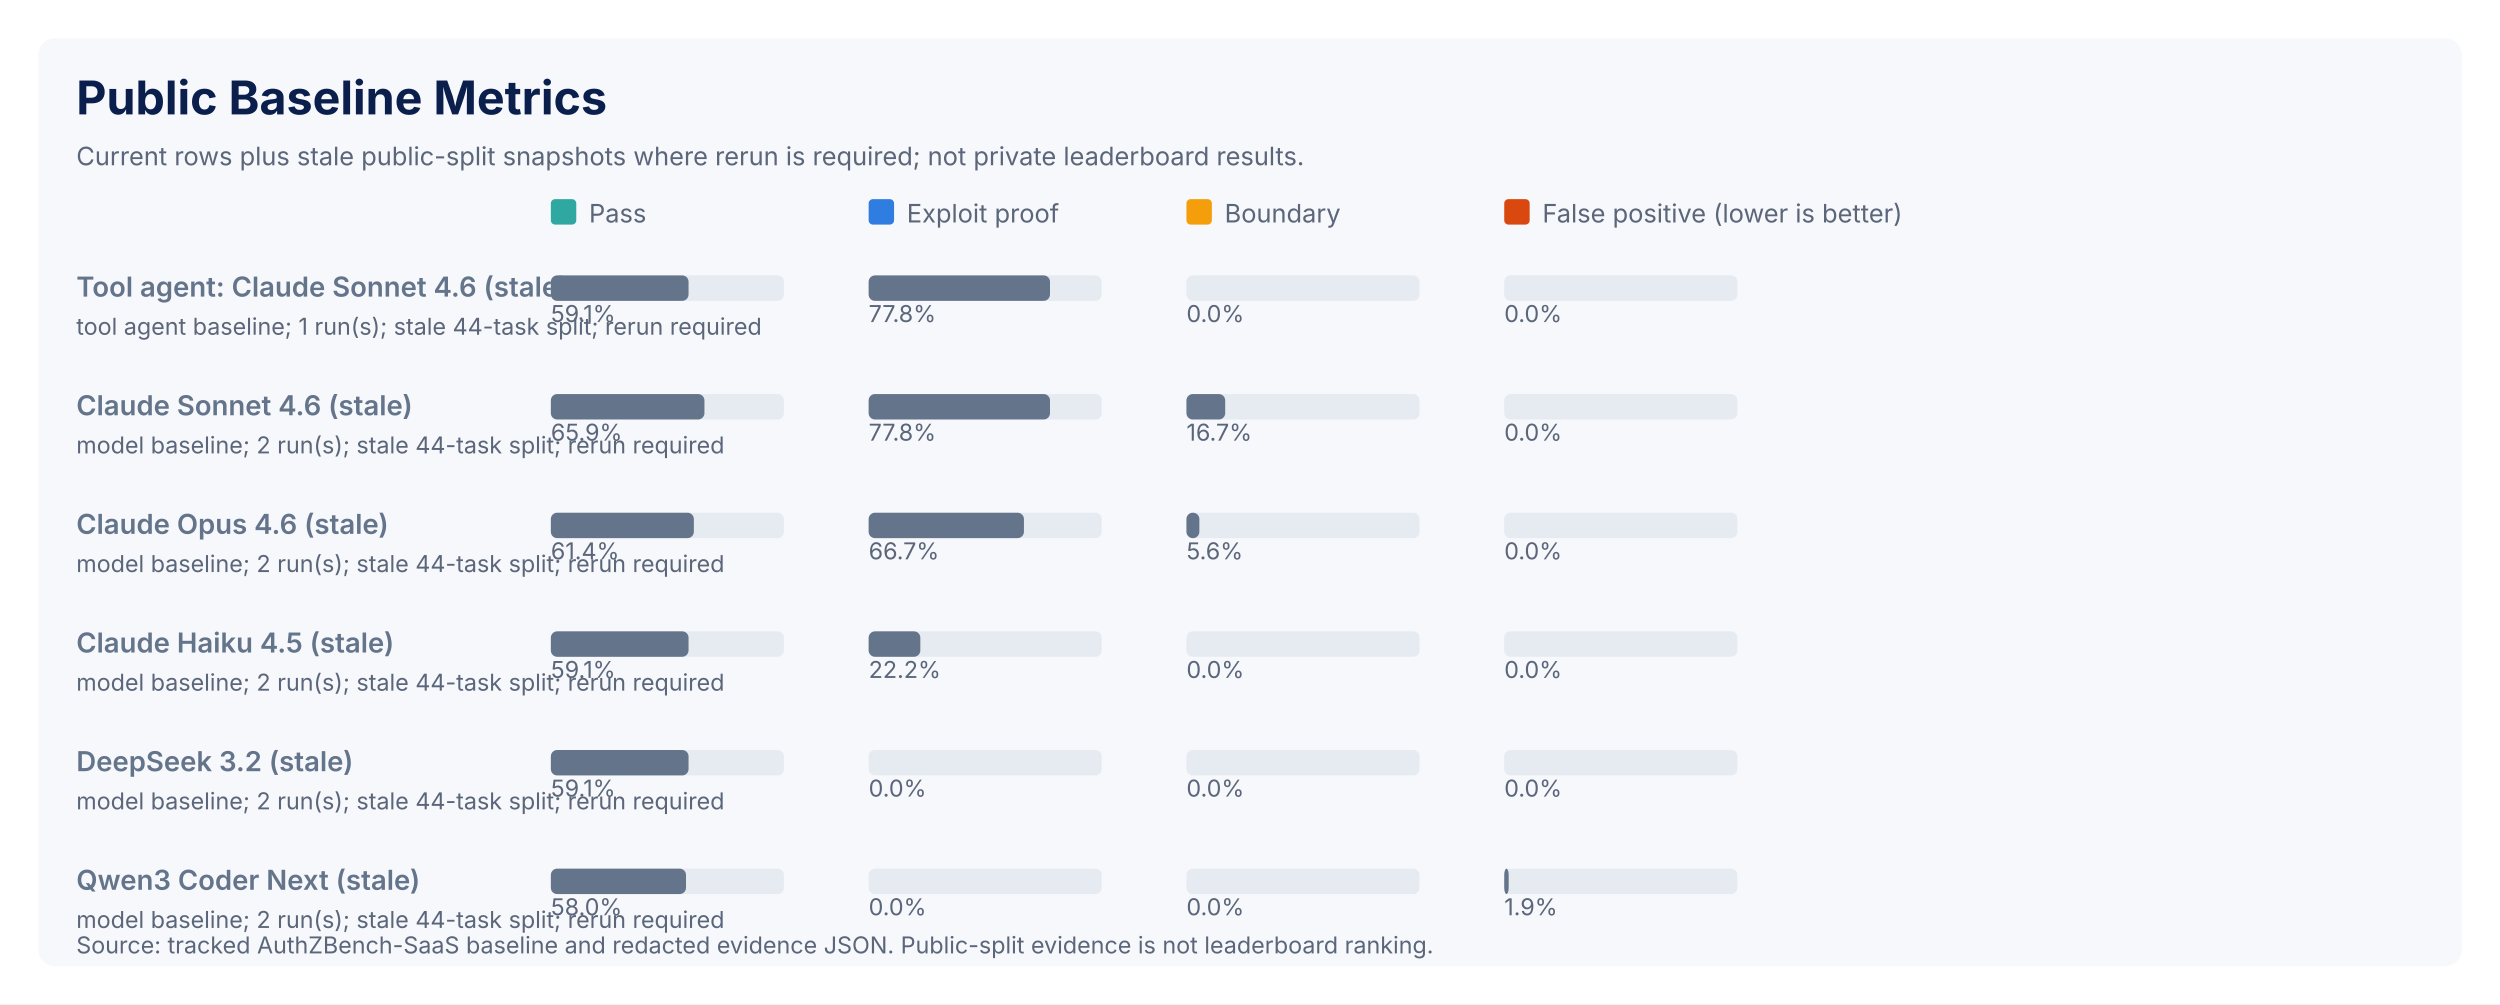
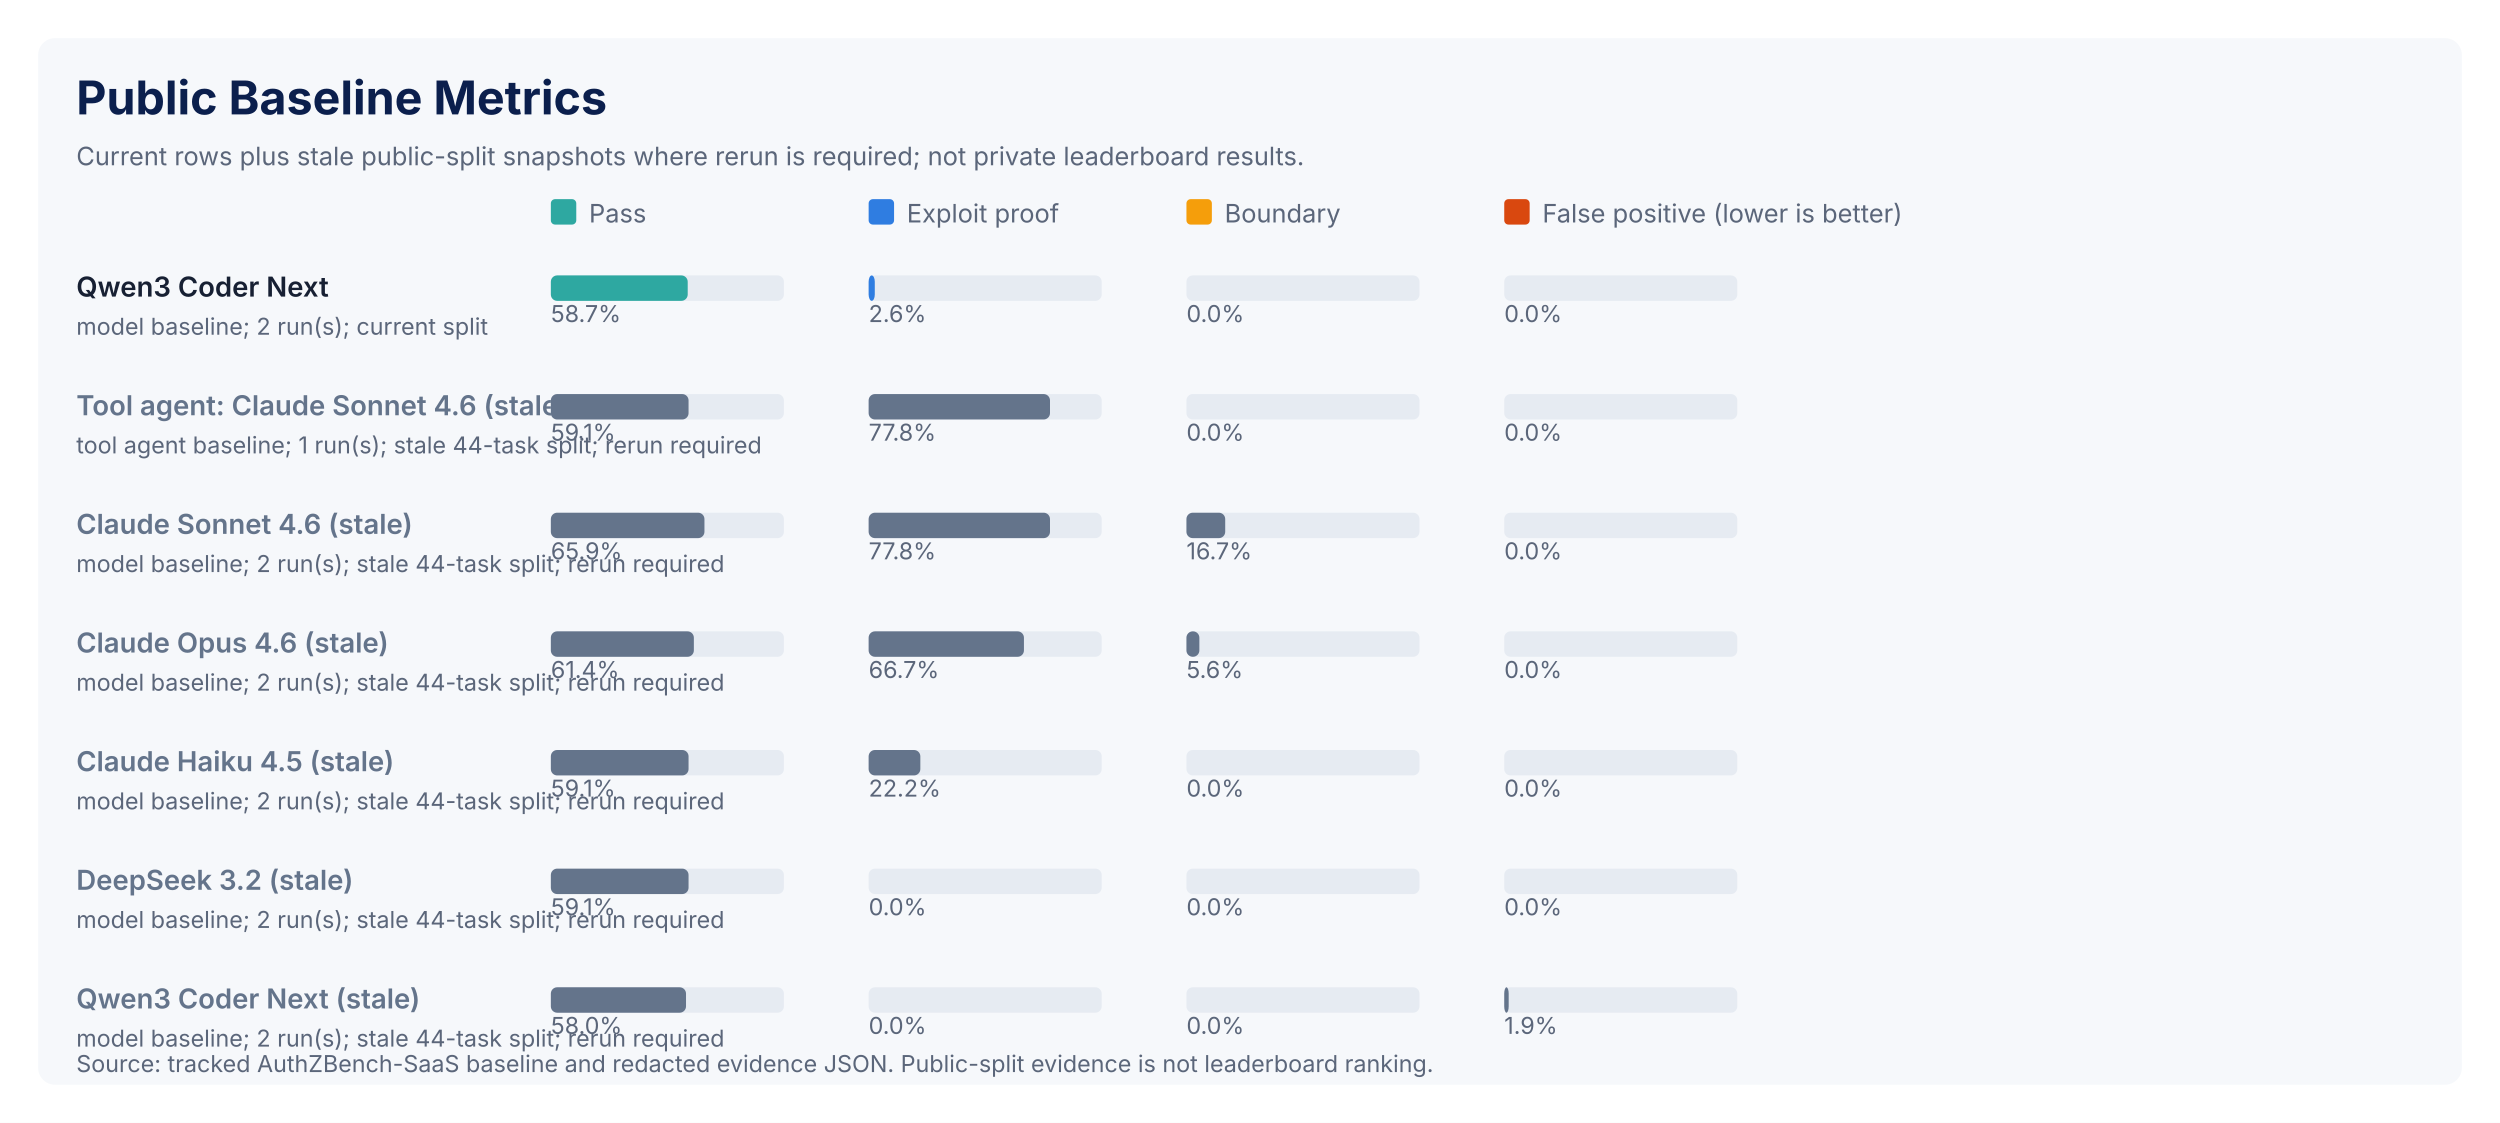
- <svg xmlns="http://www.w3.org/2000/svg" width="1180" height="474" viewBox="0 0 1180 474" role="img" aria-labelledby="title desc">
-   <rect x="0.0" y="0.0" width="1180.0" height="474.0" rx="0" fill="#ffffff" />
-   <rect x="18.0" y="18.0" width="1144.0" height="438.0" rx="8" fill="#f6f8fb" />
+ <svg xmlns="http://www.w3.org/2000/svg" width="1180" height="530" viewBox="0 0 1180 530" role="img" aria-labelledby="title desc">
+   <rect x="0.0" y="0.0" width="1180.0" height="530.0" rx="0" fill="#ffffff" />
+   <rect x="18.0" y="18.0" width="1144.0" height="494.0" rx="8" fill="#f6f8fb" />
  <text x="36.0" y="54.0" fill="#0b1f4d" font-family="Inter, Arial, sans-serif" font-size="22" font-weight="700">Public Baseline Metrics</text>
  <text x="36.0" y="78.0" fill="#5b667a" font-family="Inter, Arial, sans-serif" font-size="12" font-weight="400">Current rows plus stale public-split snapshots where rerun is required; not private leaderboard results.</text>
  <rect x="260.0" y="94.0" width="12.0" height="12.0" rx="2" fill="#2ea8a1" />
  <text x="278.0" y="105.0" fill="#5b667a" font-family="Inter, Arial, sans-serif" font-size="12" font-weight="400">Pass</text>
  <rect x="410.0" y="94.0" width="12.0" height="12.0" rx="2" fill="#2f7de1" />
  <text x="428.0" y="105.0" fill="#5b667a" font-family="Inter, Arial, sans-serif" font-size="12" font-weight="400">Exploit proof</text>
  <rect x="560.0" y="94.0" width="12.0" height="12.0" rx="2" fill="#f59e0b" />
  <text x="578.0" y="105.0" fill="#5b667a" font-family="Inter, Arial, sans-serif" font-size="12" font-weight="400">Boundary</text>
  <rect x="710.0" y="94.0" width="12.0" height="12.0" rx="2" fill="#d9480f" />
  <text x="728.0" y="105.0" fill="#5b667a" font-family="Inter, Arial, sans-serif" font-size="12" font-weight="400">False positive (lower is better)</text>
-   <text x="36.0" y="140.0" fill="#64748b" font-family="Inter, Arial, sans-serif" font-size="13" font-weight="600">Tool agent: Claude Sonnet 4.6 (stale)</text>
-   <text x="36.0" y="158.0" fill="#5b667a" font-family="Inter, Arial, sans-serif" font-size="11" font-weight="400">tool agent baseline; 1 run(s); stale 44-task split; rerun required</text>
+   <text x="36.0" y="140.0" fill="#172033" font-family="Inter, Arial, sans-serif" font-size="13" font-weight="600">Qwen3 Coder Next</text>
+   <text x="36.0" y="158.0" fill="#5b667a" font-family="Inter, Arial, sans-serif" font-size="11" font-weight="400">model baseline; 2 run(s); current split</text>
  <rect x="260.0" y="130.0" width="110.0" height="12.0" rx="3" fill="#e6ebf2" />
-   <rect x="260.0" y="130.0" width="65.0" height="12.0" rx="3" fill="#64748b" />
-   <text x="260.0" y="152.0" fill="#5b667a" font-family="Inter, Arial, sans-serif" font-size="11" font-weight="400">59.1%</text>
+   <rect x="260.0" y="130.0" width="64.6" height="12.0" rx="3" fill="#2ea8a1" />
+   <text x="260.0" y="152.0" fill="#5b667a" font-family="Inter, Arial, sans-serif" font-size="11" font-weight="400">58.7%</text>
  <rect x="410.0" y="130.0" width="110.0" height="12.0" rx="3" fill="#e6ebf2" />
-   <rect x="410.0" y="130.0" width="85.6" height="12.0" rx="3" fill="#64748b" />
-   <text x="410.0" y="152.0" fill="#5b667a" font-family="Inter, Arial, sans-serif" font-size="11" font-weight="400">77.8%</text>
+   <rect x="410.0" y="130.0" width="2.9" height="12.0" rx="3" fill="#2f7de1" />
+   <text x="410.0" y="152.0" fill="#5b667a" font-family="Inter, Arial, sans-serif" font-size="11" font-weight="400">2.6%</text>
  <rect x="560.0" y="130.0" width="110.0" height="12.0" rx="3" fill="#e6ebf2" />
-   <rect x="560.0" y="130.0" width="0.0" height="12.0" rx="3" fill="#64748b" />
+   <rect x="560.0" y="130.0" width="0.0" height="12.0" rx="3" fill="#f59e0b" />
  <text x="560.0" y="152.0" fill="#5b667a" font-family="Inter, Arial, sans-serif" font-size="11" font-weight="400">0.0%</text>
  <rect x="710.0" y="130.0" width="110.0" height="12.0" rx="3" fill="#e6ebf2" />
-   <rect x="710.0" y="130.0" width="0.0" height="12.0" rx="3" fill="#64748b" />
+   <rect x="710.0" y="130.0" width="0.0" height="12.0" rx="3" fill="#d9480f" />
  <text x="710.0" y="152.0" fill="#5b667a" font-family="Inter, Arial, sans-serif" font-size="11" font-weight="400">0.0%</text>
-   <text x="36.0" y="196.0" fill="#64748b" font-family="Inter, Arial, sans-serif" font-size="13" font-weight="600">Claude Sonnet 4.6 (stale)</text>
-   <text x="36.0" y="214.0" fill="#5b667a" font-family="Inter, Arial, sans-serif" font-size="11" font-weight="400">model baseline; 2 run(s); stale 44-task split; rerun required</text>
+   <text x="36.0" y="196.0" fill="#64748b" font-family="Inter, Arial, sans-serif" font-size="13" font-weight="600">Tool agent: Claude Sonnet 4.6 (stale)</text>
+   <text x="36.0" y="214.0" fill="#5b667a" font-family="Inter, Arial, sans-serif" font-size="11" font-weight="400">tool agent baseline; 1 run(s); stale 44-task split; rerun required</text>
  <rect x="260.0" y="186.0" width="110.0" height="12.0" rx="3" fill="#e6ebf2" />
-   <rect x="260.0" y="186.0" width="72.5" height="12.0" rx="3" fill="#64748b" />
-   <text x="260.0" y="208.0" fill="#5b667a" font-family="Inter, Arial, sans-serif" font-size="11" font-weight="400">65.9%</text>
+   <rect x="260.0" y="186.0" width="65.0" height="12.0" rx="3" fill="#64748b" />
+   <text x="260.0" y="208.0" fill="#5b667a" font-family="Inter, Arial, sans-serif" font-size="11" font-weight="400">59.1%</text>
  <rect x="410.0" y="186.0" width="110.0" height="12.0" rx="3" fill="#e6ebf2" />
  <rect x="410.0" y="186.0" width="85.6" height="12.0" rx="3" fill="#64748b" />
  <text x="410.0" y="208.0" fill="#5b667a" font-family="Inter, Arial, sans-serif" font-size="11" font-weight="400">77.8%</text>
  <rect x="560.0" y="186.0" width="110.0" height="12.0" rx="3" fill="#e6ebf2" />
-   <rect x="560.0" y="186.0" width="18.3" height="12.0" rx="3" fill="#64748b" />
-   <text x="560.0" y="208.0" fill="#5b667a" font-family="Inter, Arial, sans-serif" font-size="11" font-weight="400">16.7%</text>
+   <rect x="560.0" y="186.0" width="0.0" height="12.0" rx="3" fill="#64748b" />
+   <text x="560.0" y="208.0" fill="#5b667a" font-family="Inter, Arial, sans-serif" font-size="11" font-weight="400">0.0%</text>
  <rect x="710.0" y="186.0" width="110.0" height="12.0" rx="3" fill="#e6ebf2" />
  <rect x="710.0" y="186.0" width="0.0" height="12.0" rx="3" fill="#64748b" />
  <text x="710.0" y="208.0" fill="#5b667a" font-family="Inter, Arial, sans-serif" font-size="11" font-weight="400">0.0%</text>
-   <text x="36.0" y="252.0" fill="#64748b" font-family="Inter, Arial, sans-serif" font-size="13" font-weight="600">Claude Opus 4.6 (stale)</text>
+   <text x="36.0" y="252.0" fill="#64748b" font-family="Inter, Arial, sans-serif" font-size="13" font-weight="600">Claude Sonnet 4.6 (stale)</text>
  <text x="36.0" y="270.0" fill="#5b667a" font-family="Inter, Arial, sans-serif" font-size="11" font-weight="400">model baseline; 2 run(s); stale 44-task split; rerun required</text>
  <rect x="260.0" y="242.0" width="110.0" height="12.0" rx="3" fill="#e6ebf2" />
-   <rect x="260.0" y="242.0" width="67.5" height="12.0" rx="3" fill="#64748b" />
-   <text x="260.0" y="264.0" fill="#5b667a" font-family="Inter, Arial, sans-serif" font-size="11" font-weight="400">61.4%</text>
+   <rect x="260.0" y="242.0" width="72.5" height="12.0" rx="3" fill="#64748b" />
+   <text x="260.0" y="264.0" fill="#5b667a" font-family="Inter, Arial, sans-serif" font-size="11" font-weight="400">65.9%</text>
  <rect x="410.0" y="242.0" width="110.0" height="12.0" rx="3" fill="#e6ebf2" />
-   <rect x="410.0" y="242.0" width="73.3" height="12.0" rx="3" fill="#64748b" />
-   <text x="410.0" y="264.0" fill="#5b667a" font-family="Inter, Arial, sans-serif" font-size="11" font-weight="400">66.7%</text>
+   <rect x="410.0" y="242.0" width="85.6" height="12.0" rx="3" fill="#64748b" />
+   <text x="410.0" y="264.0" fill="#5b667a" font-family="Inter, Arial, sans-serif" font-size="11" font-weight="400">77.8%</text>
  <rect x="560.0" y="242.0" width="110.0" height="12.0" rx="3" fill="#e6ebf2" />
-   <rect x="560.0" y="242.0" width="6.1" height="12.0" rx="3" fill="#64748b" />
-   <text x="560.0" y="264.0" fill="#5b667a" font-family="Inter, Arial, sans-serif" font-size="11" font-weight="400">5.6%</text>
+   <rect x="560.0" y="242.0" width="18.3" height="12.0" rx="3" fill="#64748b" />
+   <text x="560.0" y="264.0" fill="#5b667a" font-family="Inter, Arial, sans-serif" font-size="11" font-weight="400">16.7%</text>
  <rect x="710.0" y="242.0" width="110.0" height="12.0" rx="3" fill="#e6ebf2" />
  <rect x="710.0" y="242.0" width="0.0" height="12.0" rx="3" fill="#64748b" />
  <text x="710.0" y="264.0" fill="#5b667a" font-family="Inter, Arial, sans-serif" font-size="11" font-weight="400">0.0%</text>
-   <text x="36.0" y="308.0" fill="#64748b" font-family="Inter, Arial, sans-serif" font-size="13" font-weight="600">Claude Haiku 4.5 (stale)</text>
+   <text x="36.0" y="308.0" fill="#64748b" font-family="Inter, Arial, sans-serif" font-size="13" font-weight="600">Claude Opus 4.6 (stale)</text>
  <text x="36.0" y="326.0" fill="#5b667a" font-family="Inter, Arial, sans-serif" font-size="11" font-weight="400">model baseline; 2 run(s); stale 44-task split; rerun required</text>
  <rect x="260.0" y="298.0" width="110.0" height="12.0" rx="3" fill="#e6ebf2" />
-   <rect x="260.0" y="298.0" width="65.0" height="12.0" rx="3" fill="#64748b" />
-   <text x="260.0" y="320.0" fill="#5b667a" font-family="Inter, Arial, sans-serif" font-size="11" font-weight="400">59.1%</text>
+   <rect x="260.0" y="298.0" width="67.5" height="12.0" rx="3" fill="#64748b" />
+   <text x="260.0" y="320.0" fill="#5b667a" font-family="Inter, Arial, sans-serif" font-size="11" font-weight="400">61.4%</text>
  <rect x="410.0" y="298.0" width="110.0" height="12.0" rx="3" fill="#e6ebf2" />
-   <rect x="410.0" y="298.0" width="24.4" height="12.0" rx="3" fill="#64748b" />
-   <text x="410.0" y="320.0" fill="#5b667a" font-family="Inter, Arial, sans-serif" font-size="11" font-weight="400">22.2%</text>
+   <rect x="410.0" y="298.0" width="73.3" height="12.0" rx="3" fill="#64748b" />
+   <text x="410.0" y="320.0" fill="#5b667a" font-family="Inter, Arial, sans-serif" font-size="11" font-weight="400">66.7%</text>
  <rect x="560.0" y="298.0" width="110.0" height="12.0" rx="3" fill="#e6ebf2" />
-   <rect x="560.0" y="298.0" width="0.0" height="12.0" rx="3" fill="#64748b" />
-   <text x="560.0" y="320.0" fill="#5b667a" font-family="Inter, Arial, sans-serif" font-size="11" font-weight="400">0.0%</text>
+   <rect x="560.0" y="298.0" width="6.1" height="12.0" rx="3" fill="#64748b" />
+   <text x="560.0" y="320.0" fill="#5b667a" font-family="Inter, Arial, sans-serif" font-size="11" font-weight="400">5.6%</text>
  <rect x="710.0" y="298.0" width="110.0" height="12.0" rx="3" fill="#e6ebf2" />
  <rect x="710.0" y="298.0" width="0.0" height="12.0" rx="3" fill="#64748b" />
  <text x="710.0" y="320.0" fill="#5b667a" font-family="Inter, Arial, sans-serif" font-size="11" font-weight="400">0.0%</text>
-   <text x="36.0" y="364.0" fill="#64748b" font-family="Inter, Arial, sans-serif" font-size="13" font-weight="600">DeepSeek 3.2 (stale)</text>
+   <text x="36.0" y="364.0" fill="#64748b" font-family="Inter, Arial, sans-serif" font-size="13" font-weight="600">Claude Haiku 4.5 (stale)</text>
  <text x="36.0" y="382.0" fill="#5b667a" font-family="Inter, Arial, sans-serif" font-size="11" font-weight="400">model baseline; 2 run(s); stale 44-task split; rerun required</text>
  <rect x="260.0" y="354.0" width="110.0" height="12.0" rx="3" fill="#e6ebf2" />
  <rect x="260.0" y="354.0" width="65.0" height="12.0" rx="3" fill="#64748b" />
  <text x="260.0" y="376.0" fill="#5b667a" font-family="Inter, Arial, sans-serif" font-size="11" font-weight="400">59.1%</text>
  <rect x="410.0" y="354.0" width="110.0" height="12.0" rx="3" fill="#e6ebf2" />
-   <rect x="410.0" y="354.0" width="0.0" height="12.0" rx="3" fill="#64748b" />
-   <text x="410.0" y="376.0" fill="#5b667a" font-family="Inter, Arial, sans-serif" font-size="11" font-weight="400">0.0%</text>
+   <rect x="410.0" y="354.0" width="24.4" height="12.0" rx="3" fill="#64748b" />
+   <text x="410.0" y="376.0" fill="#5b667a" font-family="Inter, Arial, sans-serif" font-size="11" font-weight="400">22.2%</text>
  <rect x="560.0" y="354.0" width="110.0" height="12.0" rx="3" fill="#e6ebf2" />
  <rect x="560.0" y="354.0" width="0.0" height="12.0" rx="3" fill="#64748b" />
  <text x="560.0" y="376.0" fill="#5b667a" font-family="Inter, Arial, sans-serif" font-size="11" font-weight="400">0.0%</text>
  <rect x="710.0" y="354.0" width="110.0" height="12.0" rx="3" fill="#e6ebf2" />
  <rect x="710.0" y="354.0" width="0.0" height="12.0" rx="3" fill="#64748b" />
  <text x="710.0" y="376.0" fill="#5b667a" font-family="Inter, Arial, sans-serif" font-size="11" font-weight="400">0.0%</text>
-   <text x="36.0" y="420.0" fill="#64748b" font-family="Inter, Arial, sans-serif" font-size="13" font-weight="600">Qwen3 Coder Next (stale)</text>
+   <text x="36.0" y="420.0" fill="#64748b" font-family="Inter, Arial, sans-serif" font-size="13" font-weight="600">DeepSeek 3.2 (stale)</text>
  <text x="36.0" y="438.0" fill="#5b667a" font-family="Inter, Arial, sans-serif" font-size="11" font-weight="400">model baseline; 2 run(s); stale 44-task split; rerun required</text>
  <rect x="260.0" y="410.0" width="110.0" height="12.0" rx="3" fill="#e6ebf2" />
-   <rect x="260.0" y="410.0" width="63.8" height="12.0" rx="3" fill="#64748b" />
-   <text x="260.0" y="432.0" fill="#5b667a" font-family="Inter, Arial, sans-serif" font-size="11" font-weight="400">58.0%</text>
+   <rect x="260.0" y="410.0" width="65.0" height="12.0" rx="3" fill="#64748b" />
+   <text x="260.0" y="432.0" fill="#5b667a" font-family="Inter, Arial, sans-serif" font-size="11" font-weight="400">59.1%</text>
  <rect x="410.0" y="410.0" width="110.0" height="12.0" rx="3" fill="#e6ebf2" />
  <rect x="410.0" y="410.0" width="0.0" height="12.0" rx="3" fill="#64748b" />
  <text x="410.0" y="432.0" fill="#5b667a" font-family="Inter, Arial, sans-serif" font-size="11" font-weight="400">0.0%</text>
  <rect x="560.0" y="410.0" width="110.0" height="12.0" rx="3" fill="#e6ebf2" />
  <rect x="560.0" y="410.0" width="0.0" height="12.0" rx="3" fill="#64748b" />
  <text x="560.0" y="432.0" fill="#5b667a" font-family="Inter, Arial, sans-serif" font-size="11" font-weight="400">0.0%</text>
  <rect x="710.0" y="410.0" width="110.0" height="12.0" rx="3" fill="#e6ebf2" />
-   <rect x="710.0" y="410.0" width="2.1" height="12.0" rx="3" fill="#64748b" />
-   <text x="710.0" y="432.0" fill="#5b667a" font-family="Inter, Arial, sans-serif" font-size="11" font-weight="400">1.9%</text>
-   <text x="36.0" y="450.0" fill="#5b667a" font-family="Inter, Arial, sans-serif" font-size="11" font-weight="400">Source: tracked AuthZBench-SaaS baseline and redacted evidence JSON. Public-split evidence is not leaderboard ranking.</text>
+   <rect x="710.0" y="410.0" width="0.0" height="12.0" rx="3" fill="#64748b" />
+   <text x="710.0" y="432.0" fill="#5b667a" font-family="Inter, Arial, sans-serif" font-size="11" font-weight="400">0.0%</text>
+   <text x="36.0" y="476.0" fill="#64748b" font-family="Inter, Arial, sans-serif" font-size="13" font-weight="600">Qwen3 Coder Next (stale)</text>
+   <text x="36.0" y="494.0" fill="#5b667a" font-family="Inter, Arial, sans-serif" font-size="11" font-weight="400">model baseline; 2 run(s); stale 44-task split; rerun required</text>
+   <rect x="260.0" y="466.0" width="110.0" height="12.0" rx="3" fill="#e6ebf2" />
+   <rect x="260.0" y="466.0" width="63.8" height="12.0" rx="3" fill="#64748b" />
+   <text x="260.0" y="488.0" fill="#5b667a" font-family="Inter, Arial, sans-serif" font-size="11" font-weight="400">58.0%</text>
+   <rect x="410.0" y="466.0" width="110.0" height="12.0" rx="3" fill="#e6ebf2" />
+   <rect x="410.0" y="466.0" width="0.0" height="12.0" rx="3" fill="#64748b" />
+   <text x="410.0" y="488.0" fill="#5b667a" font-family="Inter, Arial, sans-serif" font-size="11" font-weight="400">0.0%</text>
+   <rect x="560.0" y="466.0" width="110.0" height="12.0" rx="3" fill="#e6ebf2" />
+   <rect x="560.0" y="466.0" width="0.0" height="12.0" rx="3" fill="#64748b" />
+   <text x="560.0" y="488.0" fill="#5b667a" font-family="Inter, Arial, sans-serif" font-size="11" font-weight="400">0.0%</text>
+   <rect x="710.0" y="466.0" width="110.0" height="12.0" rx="3" fill="#e6ebf2" />
+   <rect x="710.0" y="466.0" width="2.1" height="12.0" rx="3" fill="#64748b" />
+   <text x="710.0" y="488.0" fill="#5b667a" font-family="Inter, Arial, sans-serif" font-size="11" font-weight="400">1.9%</text>
+   <text x="36.0" y="506.0" fill="#5b667a" font-family="Inter, Arial, sans-serif" font-size="11" font-weight="400">Source: tracked AuthZBench-SaaS baseline and redacted evidence JSON. Public-split evidence is not leaderboard ranking.</text>
</svg>
